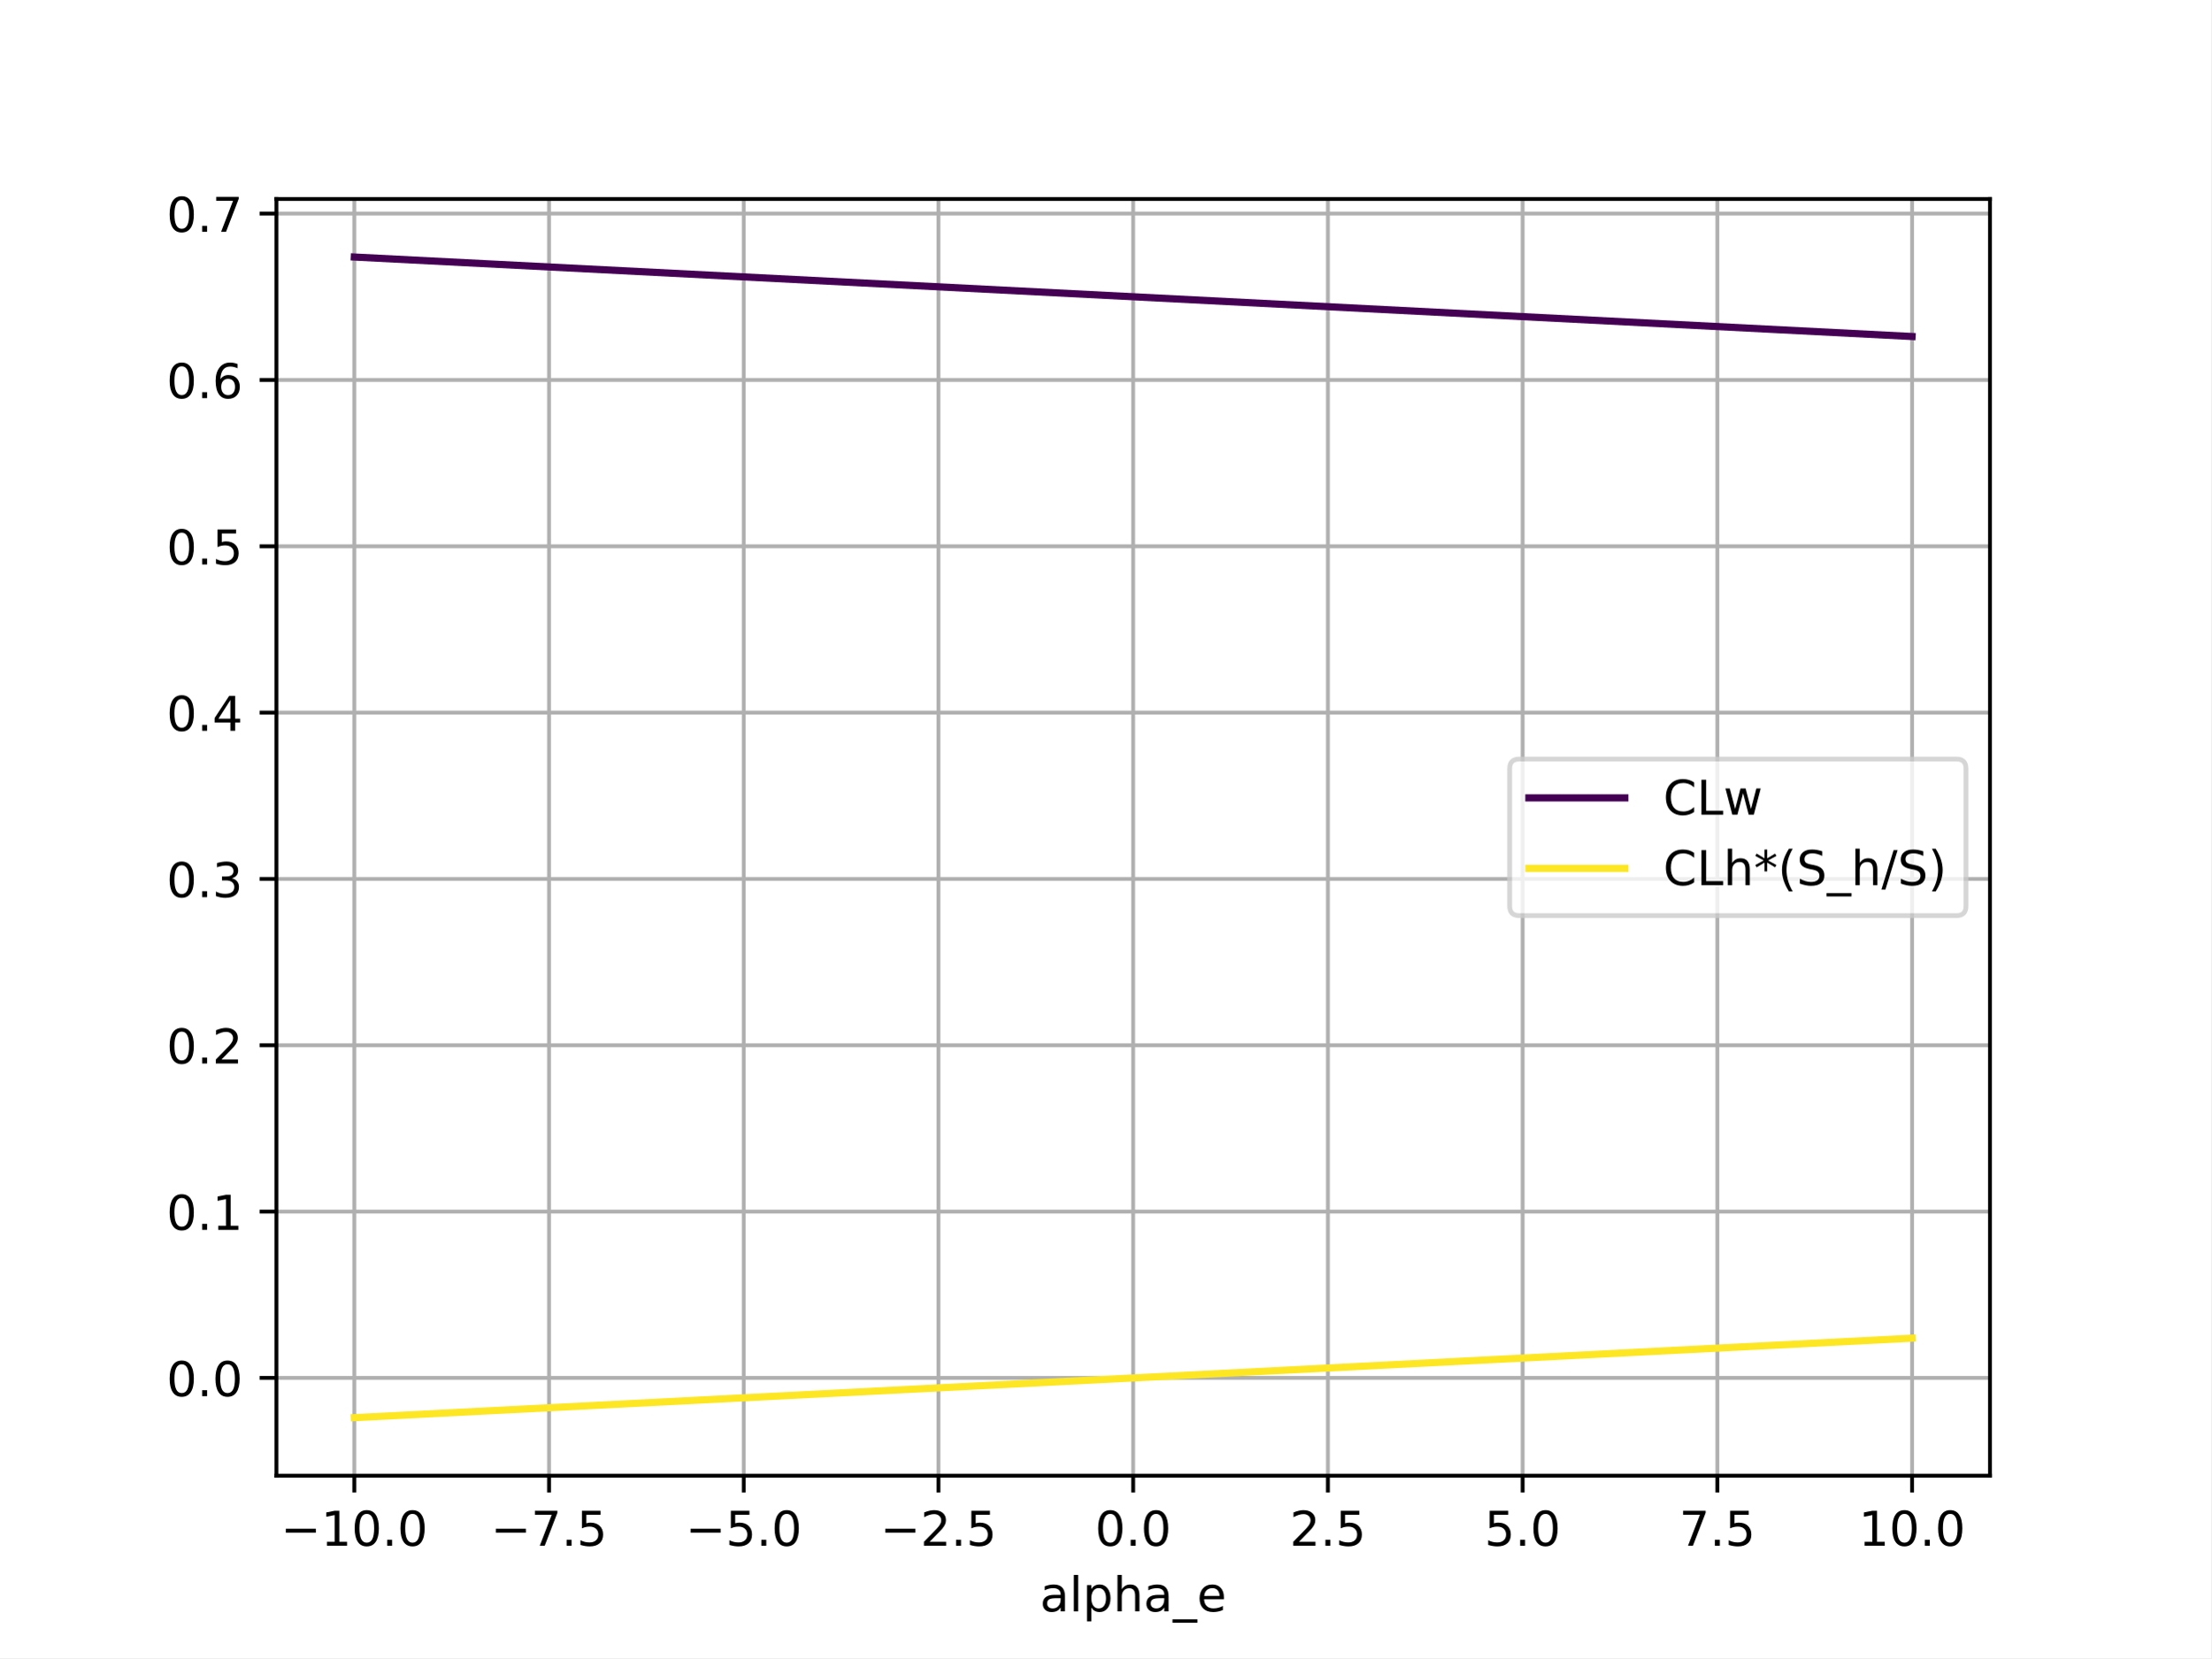
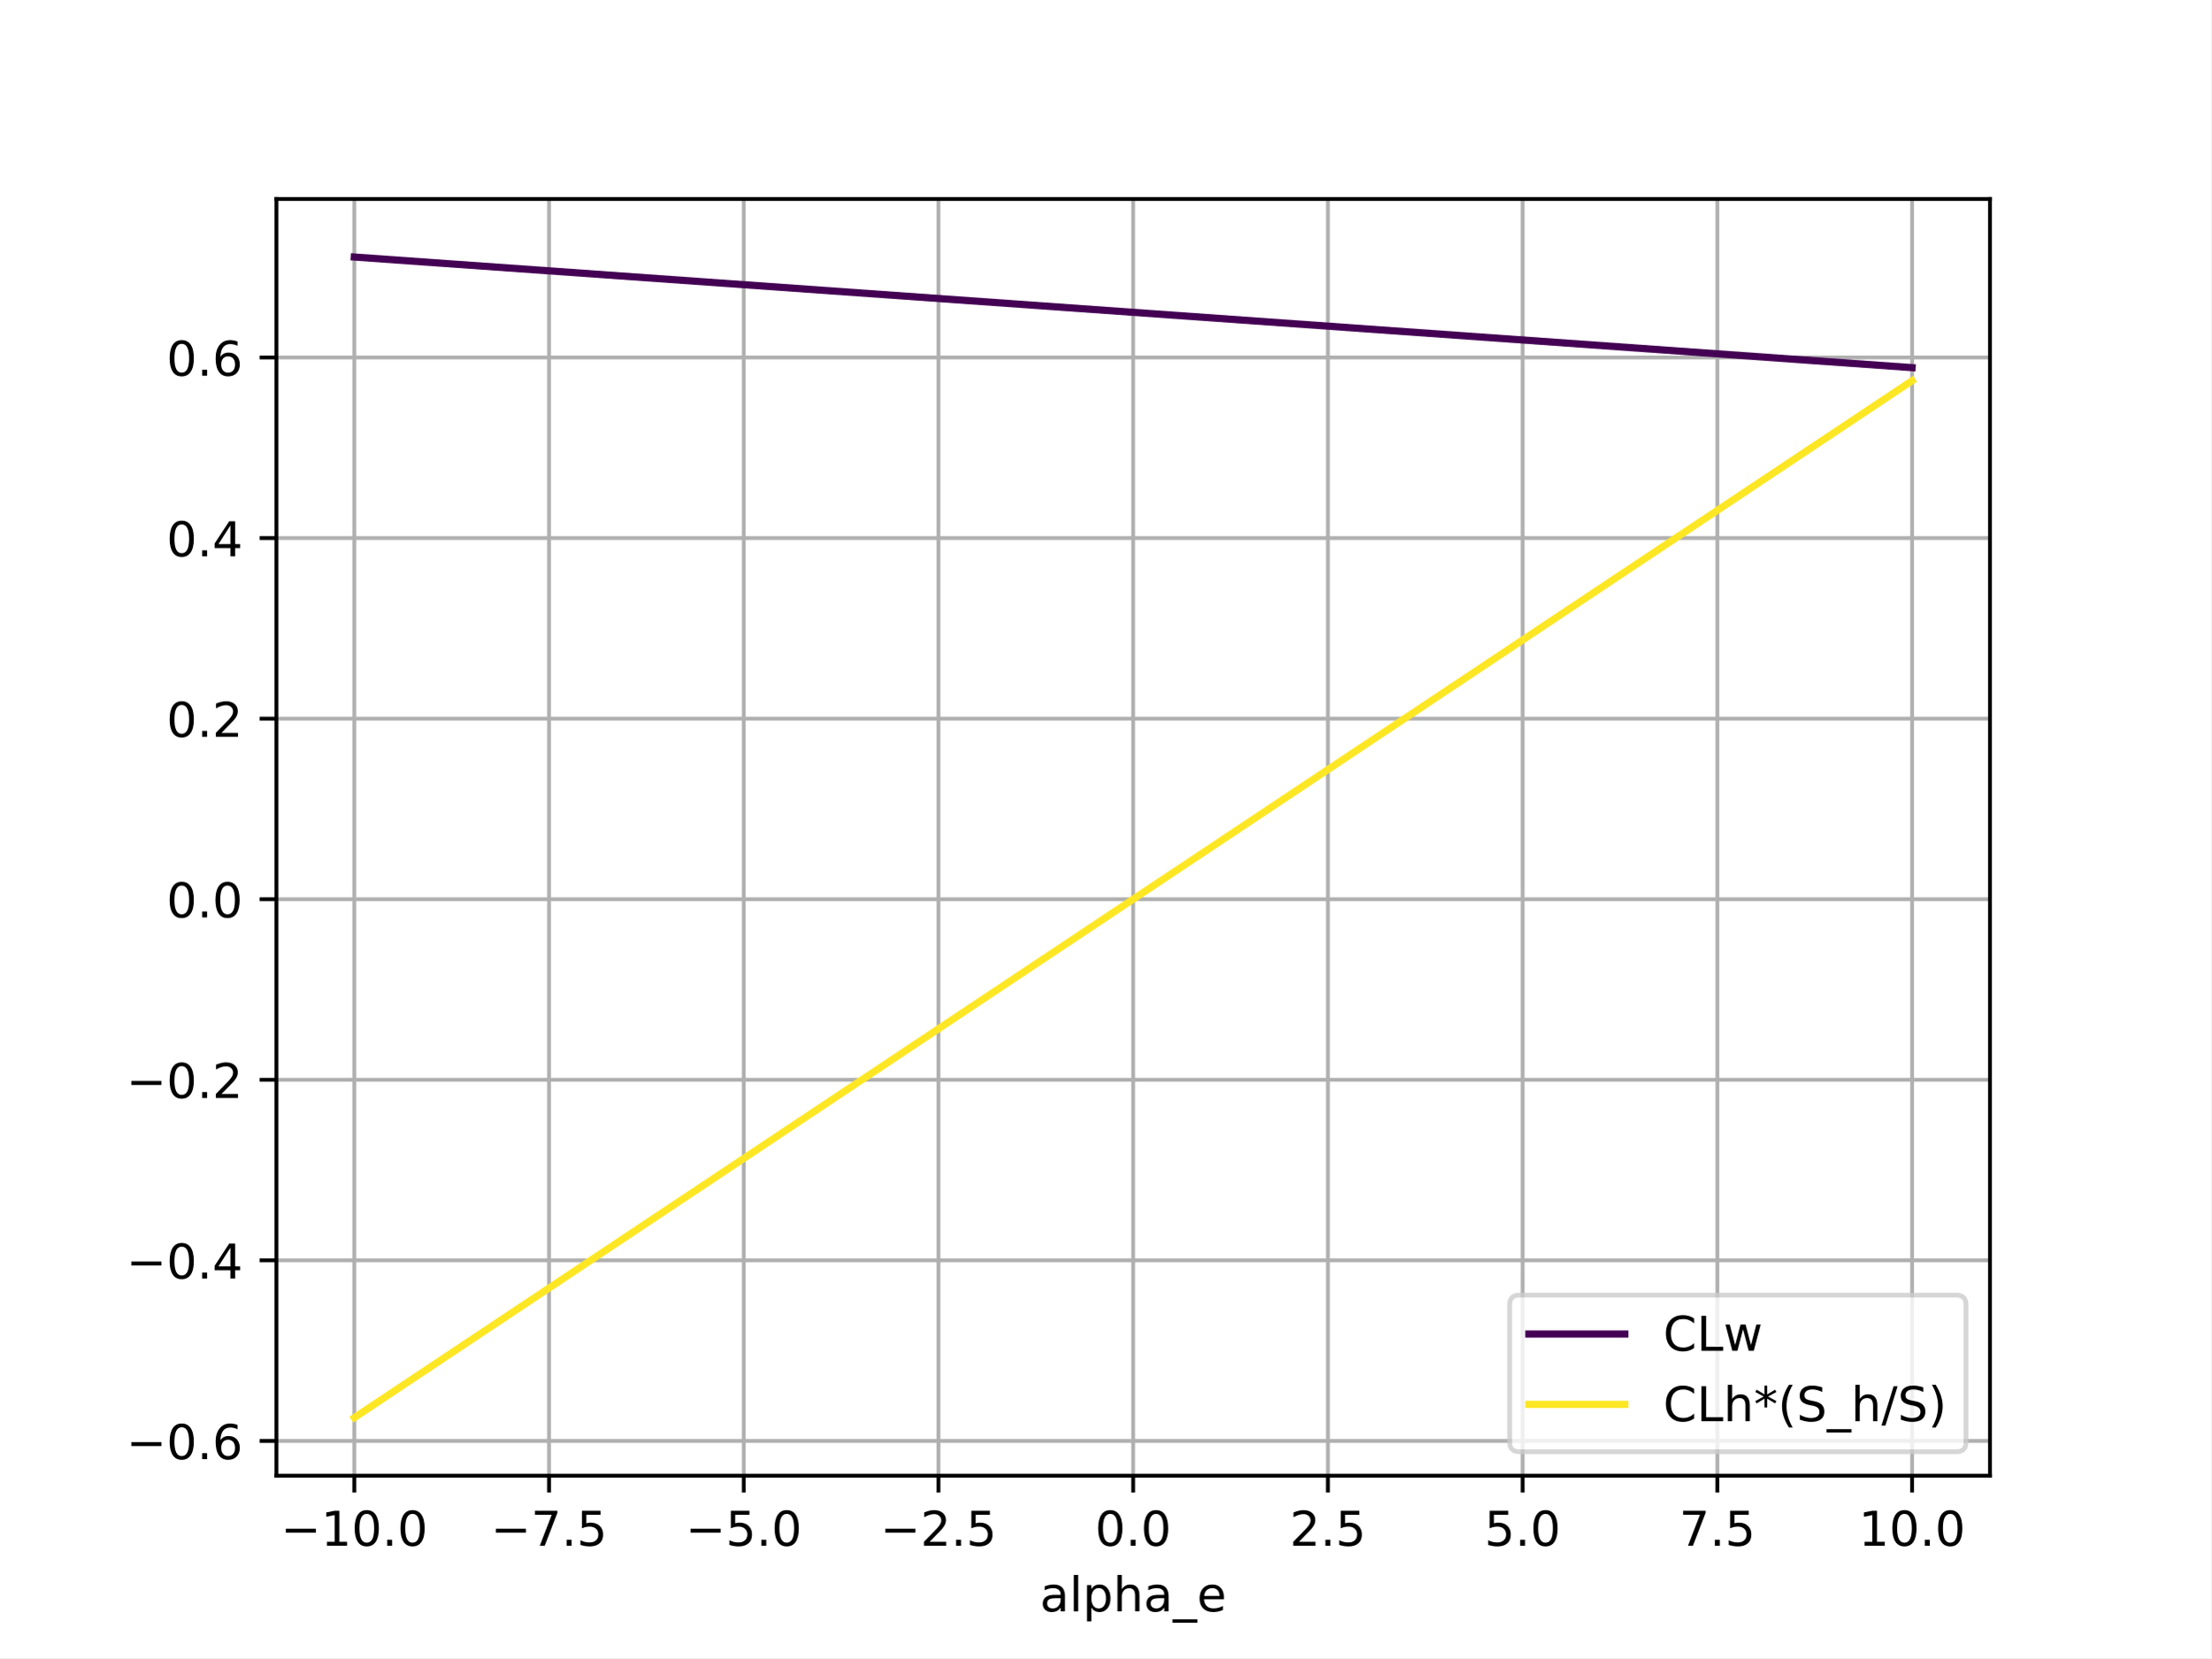
<svg xmlns="http://www.w3.org/2000/svg" xmlns:xlink="http://www.w3.org/1999/xlink" width="460.8pt" height="345.6pt" viewBox="0 0 460.8 345.6" version="1.1">
  <defs>
    <style type="text/css">*{stroke-linejoin: round; stroke-linecap: butt}</style>
  </defs>
  <g id="figure_1">
    <g id="patch_1">
      <path d="M 0 345.6  L 460.8 345.6  L 460.8 0  L 0 0  z " style="fill: #ffffff" />
    </g>
    <g id="axes_1">
      <g id="patch_2">
        <path d="M 57.6 307.584  L 414.72 307.584  L 414.72 41.472  L 57.6 41.472  z " style="fill: #ffffff" />
      </g>
      <g id="matplotlib.axis_1">
        <g id="xtick_1">
          <g id="line2d_1">
-             <path d="M 73.833 307.584  L 73.833 41.472  " clip-path="url(#p1703eac530)" style="fill: none; stroke: #b0b0b0; stroke-width: 0.8; stroke-linecap: square" />
+             <path d="M 73.833 307.584  L 73.833 41.472  " clip-path="url(#p613fe533ec)" style="fill: none; stroke: #b0b0b0; stroke-width: 0.8; stroke-linecap: square" />
          </g>
          <g id="line2d_2">
            <defs>
-               <path id="m7b2b3af5f5" d="M 0 0  L 0 3.5  " style="stroke: #000000; stroke-width: 0.8" />
+               <path id="m39df3989f7" d="M 0 0  L 0 3.5  " style="stroke: #000000; stroke-width: 0.8" />
            </defs>
            <g>
-               <use xlink:href="#m7b2b3af5f5" x="73.833" y="307.584" style="stroke: #000000; stroke-width: 0.8" />
+               <use xlink:href="#m39df3989f7" x="73.833" y="307.584" style="stroke: #000000; stroke-width: 0.8" />
            </g>
          </g>
          <g id="text_1">
            <g transform="translate(58.51007 322.1824) scale(0.1 -0.1)">
              <defs>
                <path id="DejaVuSans-2212" d="M 678 2272  L 4684 2272  L 4684 1741  L 678 1741  L 678 2272  z " transform="scale(0.015625)" />
                <path id="DejaVuSans-31" d="M 794 531  L 1825 531  L 1825 4091  L 703 3866  L 703 4441  L 1819 4666  L 2450 4666  L 2450 531  L 3481 531  L 3481 0  L 794 0  L 794 531  z " transform="scale(0.015625)" />
                <path id="DejaVuSans-30" d="M 2034 4250  Q 1547 4250 1301 3770  Q 1056 3291 1056 2328  Q 1056 1369 1301 889  Q 1547 409 2034 409  Q 2525 409 2770 889  Q 3016 1369 3016 2328  Q 3016 3291 2770 3770  Q 2525 4250 2034 4250  z M 2034 4750  Q 2819 4750 3233 4129  Q 3647 3509 3647 2328  Q 3647 1150 3233 529  Q 2819 -91 2034 -91  Q 1250 -91 836 529  Q 422 1150 422 2328  Q 422 3509 836 4129  Q 1250 4750 2034 4750  z " transform="scale(0.015625)" />
                <path id="DejaVuSans-2e" d="M 684 794  L 1344 794  L 1344 0  L 684 0  L 684 794  z " transform="scale(0.015625)" />
              </defs>
              <use xlink:href="#DejaVuSans-2212" />
              <use xlink:href="#DejaVuSans-31" transform="translate(83.78906 0)" />
              <use xlink:href="#DejaVuSans-30" transform="translate(147.4121 0)" />
              <use xlink:href="#DejaVuSans-2e" transform="translate(211.0352 0)" />
              <use xlink:href="#DejaVuSans-30" transform="translate(242.8223 0)" />
            </g>
          </g>
        </g>
        <g id="xtick_2">
          <g id="line2d_3">
-             <path d="M 114.415 307.584  L 114.415 41.472  " clip-path="url(#p1703eac530)" style="fill: none; stroke: #b0b0b0; stroke-width: 0.8; stroke-linecap: square" />
+             <path d="M 114.415 307.584  L 114.415 41.472  " clip-path="url(#p613fe533ec)" style="fill: none; stroke: #b0b0b0; stroke-width: 0.8; stroke-linecap: square" />
          </g>
          <g id="line2d_4">
            <g>
-               <use xlink:href="#m7b2b3af5f5" x="114.415" y="307.584" style="stroke: #000000; stroke-width: 0.8" />
+               <use xlink:href="#m39df3989f7" x="114.415" y="307.584" style="stroke: #000000; stroke-width: 0.8" />
            </g>
          </g>
          <g id="text_2">
            <g transform="translate(102.2731 322.1824) scale(0.1 -0.1)">
              <defs>
                <path id="DejaVuSans-37" d="M 525 4666  L 3525 4666  L 3525 4397  L 1831 0  L 1172 0  L 2766 4134  L 525 4134  L 525 4666  z " transform="scale(0.015625)" />
                <path id="DejaVuSans-35" d="M 691 4666  L 3169 4666  L 3169 4134  L 1269 4134  L 1269 2991  Q 1406 3038 1543 3061  Q 1681 3084 1819 3084  Q 2600 3084 3056 2656  Q 3513 2228 3513 1497  Q 3513 744 3044 326  Q 2575 -91 1722 -91  Q 1428 -91 1123 -41  Q 819 9 494 109  L 494 744  Q 775 591 1075 516  Q 1375 441 1709 441  Q 2250 441 2565 725  Q 2881 1009 2881 1497  Q 2881 1984 2565 2268  Q 2250 2553 1709 2553  Q 1456 2553 1204 2497  Q 953 2441 691 2322  L 691 4666  z " transform="scale(0.015625)" />
              </defs>
              <use xlink:href="#DejaVuSans-2212" />
              <use xlink:href="#DejaVuSans-37" transform="translate(83.78906 0)" />
              <use xlink:href="#DejaVuSans-2e" transform="translate(147.4121 0)" />
              <use xlink:href="#DejaVuSans-35" transform="translate(179.1992 0)" />
            </g>
          </g>
        </g>
        <g id="xtick_3">
          <g id="line2d_5">
-             <path d="M 154.996 307.584  L 154.996 41.472  " clip-path="url(#p1703eac530)" style="fill: none; stroke: #b0b0b0; stroke-width: 0.8; stroke-linecap: square" />
+             <path d="M 154.996 307.584  L 154.996 41.472  " clip-path="url(#p613fe533ec)" style="fill: none; stroke: #b0b0b0; stroke-width: 0.8; stroke-linecap: square" />
          </g>
          <g id="line2d_6">
            <g>
-               <use xlink:href="#m7b2b3af5f5" x="154.996" y="307.584" style="stroke: #000000; stroke-width: 0.8" />
+               <use xlink:href="#m39df3989f7" x="154.996" y="307.584" style="stroke: #000000; stroke-width: 0.8" />
            </g>
          </g>
          <g id="text_3">
            <g transform="translate(142.855 322.1824) scale(0.1 -0.1)">
              <use xlink:href="#DejaVuSans-2212" />
              <use xlink:href="#DejaVuSans-35" transform="translate(83.78906 0)" />
              <use xlink:href="#DejaVuSans-2e" transform="translate(147.4121 0)" />
              <use xlink:href="#DejaVuSans-30" transform="translate(179.1992 0)" />
            </g>
          </g>
        </g>
        <g id="xtick_4">
          <g id="line2d_7">
-             <path d="M 195.578 307.584  L 195.578 41.472  " clip-path="url(#p1703eac530)" style="fill: none; stroke: #b0b0b0; stroke-width: 0.8; stroke-linecap: square" />
+             <path d="M 195.578 307.584  L 195.578 41.472  " clip-path="url(#p613fe533ec)" style="fill: none; stroke: #b0b0b0; stroke-width: 0.8; stroke-linecap: square" />
          </g>
          <g id="line2d_8">
            <g>
-               <use xlink:href="#m7b2b3af5f5" x="195.578" y="307.584" style="stroke: #000000; stroke-width: 0.8" />
+               <use xlink:href="#m39df3989f7" x="195.578" y="307.584" style="stroke: #000000; stroke-width: 0.8" />
            </g>
          </g>
          <g id="text_4">
            <g transform="translate(183.4368 322.1824) scale(0.1 -0.1)">
              <defs>
                <path id="DejaVuSans-32" d="M 1228 531  L 3431 531  L 3431 0  L 469 0  L 469 531  Q 828 903 1448 1529  Q 2069 2156 2228 2338  Q 2531 2678 2651 2914  Q 2772 3150 2772 3378  Q 2772 3750 2511 3984  Q 2250 4219 1831 4219  Q 1534 4219 1204 4116  Q 875 4013 500 3803  L 500 4441  Q 881 4594 1212 4672  Q 1544 4750 1819 4750  Q 2544 4750 2975 4387  Q 3406 4025 3406 3419  Q 3406 3131 3298 2873  Q 3191 2616 2906 2266  Q 2828 2175 2409 1742  Q 1991 1309 1228 531  z " transform="scale(0.015625)" />
              </defs>
              <use xlink:href="#DejaVuSans-2212" />
              <use xlink:href="#DejaVuSans-32" transform="translate(83.78906 0)" />
              <use xlink:href="#DejaVuSans-2e" transform="translate(147.4121 0)" />
              <use xlink:href="#DejaVuSans-35" transform="translate(179.1992 0)" />
            </g>
          </g>
        </g>
        <g id="xtick_5">
          <g id="line2d_9">
-             <path d="M 236.16 307.584  L 236.16 41.472  " clip-path="url(#p1703eac530)" style="fill: none; stroke: #b0b0b0; stroke-width: 0.8; stroke-linecap: square" />
+             <path d="M 236.16 307.584  L 236.16 41.472  " clip-path="url(#p613fe533ec)" style="fill: none; stroke: #b0b0b0; stroke-width: 0.8; stroke-linecap: square" />
          </g>
          <g id="line2d_10">
            <g>
-               <use xlink:href="#m7b2b3af5f5" x="236.16" y="307.584" style="stroke: #000000; stroke-width: 0.8" />
+               <use xlink:href="#m39df3989f7" x="236.16" y="307.584" style="stroke: #000000; stroke-width: 0.8" />
            </g>
          </g>
          <g id="text_5">
            <g transform="translate(228.2084 322.1824) scale(0.1 -0.1)">
              <use xlink:href="#DejaVuSans-30" />
              <use xlink:href="#DejaVuSans-2e" transform="translate(63.62305 0)" />
              <use xlink:href="#DejaVuSans-30" transform="translate(95.41016 0)" />
            </g>
          </g>
        </g>
        <g id="xtick_6">
          <g id="line2d_11">
-             <path d="M 276.742 307.584  L 276.742 41.472  " clip-path="url(#p1703eac530)" style="fill: none; stroke: #b0b0b0; stroke-width: 0.8; stroke-linecap: square" />
+             <path d="M 276.742 307.584  L 276.742 41.472  " clip-path="url(#p613fe533ec)" style="fill: none; stroke: #b0b0b0; stroke-width: 0.8; stroke-linecap: square" />
          </g>
          <g id="line2d_12">
            <g>
-               <use xlink:href="#m7b2b3af5f5" x="276.742" y="307.584" style="stroke: #000000; stroke-width: 0.8" />
+               <use xlink:href="#m39df3989f7" x="276.742" y="307.584" style="stroke: #000000; stroke-width: 0.8" />
            </g>
          </g>
          <g id="text_6">
            <g transform="translate(268.7903 322.1824) scale(0.1 -0.1)">
              <use xlink:href="#DejaVuSans-32" />
              <use xlink:href="#DejaVuSans-2e" transform="translate(63.62305 0)" />
              <use xlink:href="#DejaVuSans-35" transform="translate(95.41016 0)" />
            </g>
          </g>
        </g>
        <g id="xtick_7">
          <g id="line2d_13">
-             <path d="M 317.324 307.584  L 317.324 41.472  " clip-path="url(#p1703eac530)" style="fill: none; stroke: #b0b0b0; stroke-width: 0.8; stroke-linecap: square" />
+             <path d="M 317.324 307.584  L 317.324 41.472  " clip-path="url(#p613fe533ec)" style="fill: none; stroke: #b0b0b0; stroke-width: 0.8; stroke-linecap: square" />
          </g>
          <g id="line2d_14">
            <g>
-               <use xlink:href="#m7b2b3af5f5" x="317.324" y="307.584" style="stroke: #000000; stroke-width: 0.8" />
+               <use xlink:href="#m39df3989f7" x="317.324" y="307.584" style="stroke: #000000; stroke-width: 0.8" />
            </g>
          </g>
          <g id="text_7">
            <g transform="translate(309.3721 322.1824) scale(0.1 -0.1)">
              <use xlink:href="#DejaVuSans-35" />
              <use xlink:href="#DejaVuSans-2e" transform="translate(63.62305 0)" />
              <use xlink:href="#DejaVuSans-30" transform="translate(95.41016 0)" />
            </g>
          </g>
        </g>
        <g id="xtick_8">
          <g id="line2d_15">
-             <path d="M 357.905 307.584  L 357.905 41.472  " clip-path="url(#p1703eac530)" style="fill: none; stroke: #b0b0b0; stroke-width: 0.8; stroke-linecap: square" />
+             <path d="M 357.905 307.584  L 357.905 41.472  " clip-path="url(#p613fe533ec)" style="fill: none; stroke: #b0b0b0; stroke-width: 0.8; stroke-linecap: square" />
          </g>
          <g id="line2d_16">
            <g>
-               <use xlink:href="#m7b2b3af5f5" x="357.905" y="307.584" style="stroke: #000000; stroke-width: 0.8" />
+               <use xlink:href="#m39df3989f7" x="357.905" y="307.584" style="stroke: #000000; stroke-width: 0.8" />
            </g>
          </g>
          <g id="text_8">
            <g transform="translate(349.9539 322.1824) scale(0.1 -0.1)">
              <use xlink:href="#DejaVuSans-37" />
              <use xlink:href="#DejaVuSans-2e" transform="translate(63.62305 0)" />
              <use xlink:href="#DejaVuSans-35" transform="translate(95.41016 0)" />
            </g>
          </g>
        </g>
        <g id="xtick_9">
          <g id="line2d_17">
-             <path d="M 398.487 307.584  L 398.487 41.472  " clip-path="url(#p1703eac530)" style="fill: none; stroke: #b0b0b0; stroke-width: 0.8; stroke-linecap: square" />
+             <path d="M 398.487 307.584  L 398.487 41.472  " clip-path="url(#p613fe533ec)" style="fill: none; stroke: #b0b0b0; stroke-width: 0.8; stroke-linecap: square" />
          </g>
          <g id="line2d_18">
            <g>
-               <use xlink:href="#m7b2b3af5f5" x="398.487" y="307.584" style="stroke: #000000; stroke-width: 0.8" />
+               <use xlink:href="#m39df3989f7" x="398.487" y="307.584" style="stroke: #000000; stroke-width: 0.8" />
            </g>
          </g>
          <g id="text_9">
            <g transform="translate(387.3545 322.1824) scale(0.1 -0.1)">
              <use xlink:href="#DejaVuSans-31" />
              <use xlink:href="#DejaVuSans-30" transform="translate(63.62305 0)" />
              <use xlink:href="#DejaVuSans-2e" transform="translate(127.2461 0)" />
              <use xlink:href="#DejaVuSans-30" transform="translate(159.0332 0)" />
            </g>
          </g>
        </g>
        <g id="text_10">
          <g transform="translate(216.7233 335.8606) scale(0.1 -0.1)">
            <defs>
              <path id="DejaVuSans-61" d="M 2194 1759  Q 1497 1759 1228 1600  Q 959 1441 959 1056  Q 959 750 1161 570  Q 1363 391 1709 391  Q 2188 391 2477 730  Q 2766 1069 2766 1631  L 2766 1759  L 2194 1759  z M 3341 1997  L 3341 0  L 2766 0  L 2766 531  Q 2569 213 2275 61  Q 1981 -91 1556 -91  Q 1019 -91 701 211  Q 384 513 384 1019  Q 384 1609 779 1909  Q 1175 2209 1959 2209  L 2766 2209  L 2766 2266  Q 2766 2663 2505 2880  Q 2244 3097 1772 3097  Q 1472 3097 1187 3025  Q 903 2953 641 2809  L 641 3341  Q 956 3463 1253 3523  Q 1550 3584 1831 3584  Q 2591 3584 2966 3190  Q 3341 2797 3341 1997  z " transform="scale(0.015625)" />
              <path id="DejaVuSans-6c" d="M 603 4863  L 1178 4863  L 1178 0  L 603 0  L 603 4863  z " transform="scale(0.015625)" />
              <path id="DejaVuSans-70" d="M 1159 525  L 1159 -1331  L 581 -1331  L 581 3500  L 1159 3500  L 1159 2969  Q 1341 3281 1617 3432  Q 1894 3584 2278 3584  Q 2916 3584 3314 3078  Q 3713 2572 3713 1747  Q 3713 922 3314 415  Q 2916 -91 2278 -91  Q 1894 -91 1617 61  Q 1341 213 1159 525  z M 3116 1747  Q 3116 2381 2855 2742  Q 2594 3103 2138 3103  Q 1681 3103 1420 2742  Q 1159 2381 1159 1747  Q 1159 1113 1420 752  Q 1681 391 2138 391  Q 2594 391 2855 752  Q 3116 1113 3116 1747  z " transform="scale(0.015625)" />
              <path id="DejaVuSans-68" d="M 3513 2113  L 3513 0  L 2938 0  L 2938 2094  Q 2938 2591 2744 2837  Q 2550 3084 2163 3084  Q 1697 3084 1428 2787  Q 1159 2491 1159 1978  L 1159 0  L 581 0  L 581 4863  L 1159 4863  L 1159 2956  Q 1366 3272 1645 3428  Q 1925 3584 2291 3584  Q 2894 3584 3203 3211  Q 3513 2838 3513 2113  z " transform="scale(0.015625)" />
              <path id="DejaVuSans-5f" d="M 3263 -1063  L 3263 -1509  L -63 -1509  L -63 -1063  L 3263 -1063  z " transform="scale(0.015625)" />
              <path id="DejaVuSans-65" d="M 3597 1894  L 3597 1613  L 953 1613  Q 991 1019 1311 708  Q 1631 397 2203 397  Q 2534 397 2845 478  Q 3156 559 3463 722  L 3463 178  Q 3153 47 2828 -22  Q 2503 -91 2169 -91  Q 1331 -91 842 396  Q 353 884 353 1716  Q 353 2575 817 3079  Q 1281 3584 2069 3584  Q 2775 3584 3186 3129  Q 3597 2675 3597 1894  z M 3022 2063  Q 3016 2534 2758 2815  Q 2500 3097 2075 3097  Q 1594 3097 1305 2825  Q 1016 2553 972 2059  L 3022 2063  z " transform="scale(0.015625)" />
            </defs>
            <use xlink:href="#DejaVuSans-61" />
            <use xlink:href="#DejaVuSans-6c" transform="translate(61.2793 0)" />
            <use xlink:href="#DejaVuSans-70" transform="translate(89.0625 0)" />
            <use xlink:href="#DejaVuSans-68" transform="translate(152.5391 0)" />
            <use xlink:href="#DejaVuSans-61" transform="translate(215.918 0)" />
            <use xlink:href="#DejaVuSans-5f" transform="translate(277.1973 0)" />
            <use xlink:href="#DejaVuSans-65" transform="translate(327.1973 0)" />
          </g>
        </g>
      </g>
      <g id="matplotlib.axis_2">
        <g id="ytick_1">
          <g id="line2d_19">
-             <path d="M 57.6 287.206  L 414.72 287.206  " clip-path="url(#p1703eac530)" style="fill: none; stroke: #b0b0b0; stroke-width: 0.8; stroke-linecap: square" />
+             <path d="M 57.6 300.333  L 414.72 300.333  " clip-path="url(#p613fe533ec)" style="fill: none; stroke: #b0b0b0; stroke-width: 0.8; stroke-linecap: square" />
          </g>
          <g id="line2d_20">
            <defs>
-               <path id="m39c0480770" d="M 0 0  L -3.5 0  " style="stroke: #000000; stroke-width: 0.8" />
+               <path id="m55d26b2cf8" d="M 0 0  L -3.5 0  " style="stroke: #000000; stroke-width: 0.8" />
            </defs>
            <g>
-               <use xlink:href="#m39c0480770" x="57.6" y="287.206" style="stroke: #000000; stroke-width: 0.8" />
+               <use xlink:href="#m55d26b2cf8" x="57.6" y="300.333" style="stroke: #000000; stroke-width: 0.8" />
            </g>
          </g>
          <g id="text_11">
-             <g transform="translate(34.69687 291.0049) scale(0.1 -0.1)">
-               <use xlink:href="#DejaVuSans-30" />
-               <use xlink:href="#DejaVuSans-2e" transform="translate(63.62305 0)" />
-               <use xlink:href="#DejaVuSans-30" transform="translate(95.41016 0)" />
+             <g transform="translate(26.31719 304.132) scale(0.1 -0.1)">
+               <defs>
+                 <path id="DejaVuSans-36" d="M 2113 2584  Q 1688 2584 1439 2293  Q 1191 2003 1191 1497  Q 1191 994 1439 701  Q 1688 409 2113 409  Q 2538 409 2786 701  Q 3034 994 3034 1497  Q 3034 2003 2786 2293  Q 2538 2584 2113 2584  z M 3366 4563  L 3366 3988  Q 3128 4100 2886 4159  Q 2644 4219 2406 4219  Q 1781 4219 1451 3797  Q 1122 3375 1075 2522  Q 1259 2794 1537 2939  Q 1816 3084 2150 3084  Q 2853 3084 3261 2657  Q 3669 2231 3669 1497  Q 3669 778 3244 343  Q 2819 -91 2113 -91  Q 1303 -91 875 529  Q 447 1150 447 2328  Q 447 3434 972 4092  Q 1497 4750 2381 4750  Q 2619 4750 2861 4703  Q 3103 4656 3366 4563  z " transform="scale(0.015625)" />
+               </defs>
+               <use xlink:href="#DejaVuSans-2212" />
+               <use xlink:href="#DejaVuSans-30" transform="translate(83.78906 0)" />
+               <use xlink:href="#DejaVuSans-2e" transform="translate(147.4121 0)" />
+               <use xlink:href="#DejaVuSans-36" transform="translate(179.1992 0)" />
            </g>
          </g>
        </g>
        <g id="ytick_2">
          <g id="line2d_21">
-             <path d="M 57.6 252.536  L 414.72 252.536  " clip-path="url(#p1703eac530)" style="fill: none; stroke: #b0b0b0; stroke-width: 0.8; stroke-linecap: square" />
+             <path d="M 57.6 262.695  L 414.72 262.695  " clip-path="url(#p613fe533ec)" style="fill: none; stroke: #b0b0b0; stroke-width: 0.8; stroke-linecap: square" />
          </g>
          <g id="line2d_22">
            <g>
-               <use xlink:href="#m39c0480770" x="57.6" y="252.536" style="stroke: #000000; stroke-width: 0.8" />
+               <use xlink:href="#m55d26b2cf8" x="57.6" y="262.695" style="stroke: #000000; stroke-width: 0.8" />
            </g>
          </g>
          <g id="text_12">
-             <g transform="translate(34.69687 256.3348) scale(0.1 -0.1)">
-               <use xlink:href="#DejaVuSans-30" />
-               <use xlink:href="#DejaVuSans-2e" transform="translate(63.62305 0)" />
-               <use xlink:href="#DejaVuSans-31" transform="translate(95.41016 0)" />
-             </g>
-           </g>
-         </g>
-         <g id="ytick_3">
-           <g id="line2d_23">
-             <path d="M 57.6 217.866  L 414.72 217.866  " clip-path="url(#p1703eac530)" style="fill: none; stroke: #b0b0b0; stroke-width: 0.8; stroke-linecap: square" />
-           </g>
-           <g id="line2d_24">
-             <g>
-               <use xlink:href="#m39c0480770" x="57.6" y="217.866" style="stroke: #000000; stroke-width: 0.8" />
-             </g>
-           </g>
-           <g id="text_13">
-             <g transform="translate(34.69687 221.6648) scale(0.1 -0.1)">
-               <use xlink:href="#DejaVuSans-30" />
-               <use xlink:href="#DejaVuSans-2e" transform="translate(63.62305 0)" />
-               <use xlink:href="#DejaVuSans-32" transform="translate(95.41016 0)" />
-             </g>
-           </g>
-         </g>
-         <g id="ytick_4">
-           <g id="line2d_25">
-             <path d="M 57.6 183.196  L 414.72 183.196  " clip-path="url(#p1703eac530)" style="fill: none; stroke: #b0b0b0; stroke-width: 0.8; stroke-linecap: square" />
-           </g>
-           <g id="line2d_26">
-             <g>
-               <use xlink:href="#m39c0480770" x="57.6" y="183.196" style="stroke: #000000; stroke-width: 0.8" />
-             </g>
-           </g>
-           <g id="text_14">
-             <g transform="translate(34.69687 186.9947) scale(0.1 -0.1)">
-               <defs>
-                 <path id="DejaVuSans-33" d="M 2597 2516  Q 3050 2419 3304 2112  Q 3559 1806 3559 1356  Q 3559 666 3084 287  Q 2609 -91 1734 -91  Q 1441 -91 1130 -33  Q 819 25 488 141  L 488 750  Q 750 597 1062 519  Q 1375 441 1716 441  Q 2309 441 2620 675  Q 2931 909 2931 1356  Q 2931 1769 2642 2001  Q 2353 2234 1838 2234  L 1294 2234  L 1294 2753  L 1863 2753  Q 2328 2753 2575 2939  Q 2822 3125 2822 3475  Q 2822 3834 2567 4026  Q 2313 4219 1838 4219  Q 1578 4219 1281 4162  Q 984 4106 628 3988  L 628 4550  Q 988 4650 1302 4700  Q 1616 4750 1894 4750  Q 2613 4750 3031 4423  Q 3450 4097 3450 3541  Q 3450 3153 3228 2886  Q 3006 2619 2597 2516  z " transform="scale(0.015625)" />
-               </defs>
-               <use xlink:href="#DejaVuSans-30" />
-               <use xlink:href="#DejaVuSans-2e" transform="translate(63.62305 0)" />
-               <use xlink:href="#DejaVuSans-33" transform="translate(95.41016 0)" />
-             </g>
-           </g>
-         </g>
-         <g id="ytick_5">
-           <g id="line2d_27">
-             <path d="M 57.6 148.525  L 414.72 148.525  " clip-path="url(#p1703eac530)" style="fill: none; stroke: #b0b0b0; stroke-width: 0.8; stroke-linecap: square" />
-           </g>
-           <g id="line2d_28">
-             <g>
-               <use xlink:href="#m39c0480770" x="57.6" y="148.525" style="stroke: #000000; stroke-width: 0.8" />
-             </g>
-           </g>
-           <g id="text_15">
-             <g transform="translate(34.69687 152.3247) scale(0.1 -0.1)">
+             <g transform="translate(26.31719 266.494) scale(0.1 -0.1)">
              <defs>
                <path id="DejaVuSans-34" d="M 2419 4116  L 825 1625  L 2419 1625  L 2419 4116  z M 2253 4666  L 3047 4666  L 3047 1625  L 3713 1625  L 3713 1100  L 3047 1100  L 3047 0  L 2419 0  L 2419 1100  L 313 1100  L 313 1709  L 2253 4666  z " transform="scale(0.015625)" />
              </defs>
+               <use xlink:href="#DejaVuSans-2212" />
+               <use xlink:href="#DejaVuSans-30" transform="translate(83.78906 0)" />
+               <use xlink:href="#DejaVuSans-2e" transform="translate(147.4121 0)" />
+               <use xlink:href="#DejaVuSans-34" transform="translate(179.1992 0)" />
+             </g>
+           </g>
+         </g>
+         <g id="ytick_3">
+           <g id="line2d_23">
+             <path d="M 57.6 225.057  L 414.72 225.057  " clip-path="url(#p613fe533ec)" style="fill: none; stroke: #b0b0b0; stroke-width: 0.8; stroke-linecap: square" />
+           </g>
+           <g id="line2d_24">
+             <g>
+               <use xlink:href="#m55d26b2cf8" x="57.6" y="225.057" style="stroke: #000000; stroke-width: 0.8" />
+             </g>
+           </g>
+           <g id="text_13">
+             <g transform="translate(26.31719 228.856) scale(0.1 -0.1)">
+               <use xlink:href="#DejaVuSans-2212" />
+               <use xlink:href="#DejaVuSans-30" transform="translate(83.78906 0)" />
+               <use xlink:href="#DejaVuSans-2e" transform="translate(147.4121 0)" />
+               <use xlink:href="#DejaVuSans-32" transform="translate(179.1992 0)" />
+             </g>
+           </g>
+         </g>
+         <g id="ytick_4">
+           <g id="line2d_25">
+             <path d="M 57.6 187.419  L 414.72 187.419  " clip-path="url(#p613fe533ec)" style="fill: none; stroke: #b0b0b0; stroke-width: 0.8; stroke-linecap: square" />
+           </g>
+           <g id="line2d_26">
+             <g>
+               <use xlink:href="#m55d26b2cf8" x="57.6" y="187.419" style="stroke: #000000; stroke-width: 0.8" />
+             </g>
+           </g>
+           <g id="text_14">
+             <g transform="translate(34.69687 191.218) scale(0.1 -0.1)">
              <use xlink:href="#DejaVuSans-30" />
              <use xlink:href="#DejaVuSans-2e" transform="translate(63.62305 0)" />
-               <use xlink:href="#DejaVuSans-34" transform="translate(95.41016 0)" />
+               <use xlink:href="#DejaVuSans-30" transform="translate(95.41016 0)" />
+             </g>
+           </g>
+         </g>
+         <g id="ytick_5">
+           <g id="line2d_27">
+             <path d="M 57.6 149.781  L 414.72 149.781  " clip-path="url(#p613fe533ec)" style="fill: none; stroke: #b0b0b0; stroke-width: 0.8; stroke-linecap: square" />
+           </g>
+           <g id="line2d_28">
+             <g>
+               <use xlink:href="#m55d26b2cf8" x="57.6" y="149.781" style="stroke: #000000; stroke-width: 0.8" />
+             </g>
+           </g>
+           <g id="text_15">
+             <g transform="translate(34.69687 153.5801) scale(0.1 -0.1)">
+               <use xlink:href="#DejaVuSans-30" />
+               <use xlink:href="#DejaVuSans-2e" transform="translate(63.62305 0)" />
+               <use xlink:href="#DejaVuSans-32" transform="translate(95.41016 0)" />
            </g>
          </g>
        </g>
        <g id="ytick_6">
          <g id="line2d_29">
-             <path d="M 57.6 113.855  L 414.72 113.855  " clip-path="url(#p1703eac530)" style="fill: none; stroke: #b0b0b0; stroke-width: 0.8; stroke-linecap: square" />
+             <path d="M 57.6 112.143  L 414.72 112.143  " clip-path="url(#p613fe533ec)" style="fill: none; stroke: #b0b0b0; stroke-width: 0.8; stroke-linecap: square" />
          </g>
          <g id="line2d_30">
            <g>
-               <use xlink:href="#m39c0480770" x="57.6" y="113.855" style="stroke: #000000; stroke-width: 0.8" />
+               <use xlink:href="#m55d26b2cf8" x="57.6" y="112.143" style="stroke: #000000; stroke-width: 0.8" />
            </g>
          </g>
          <g id="text_16">
-             <g transform="translate(34.69687 117.6546) scale(0.1 -0.1)">
+             <g transform="translate(34.69687 115.9421) scale(0.1 -0.1)">
              <use xlink:href="#DejaVuSans-30" />
              <use xlink:href="#DejaVuSans-2e" transform="translate(63.62305 0)" />
-               <use xlink:href="#DejaVuSans-35" transform="translate(95.41016 0)" />
+               <use xlink:href="#DejaVuSans-34" transform="translate(95.41016 0)" />
            </g>
          </g>
        </g>
        <g id="ytick_7">
          <g id="line2d_31">
-             <path d="M 57.6 79.185  L 414.72 79.185  " clip-path="url(#p1703eac530)" style="fill: none; stroke: #b0b0b0; stroke-width: 0.8; stroke-linecap: square" />
+             <path d="M 57.6 74.505  L 414.72 74.505  " clip-path="url(#p613fe533ec)" style="fill: none; stroke: #b0b0b0; stroke-width: 0.8; stroke-linecap: square" />
          </g>
          <g id="line2d_32">
            <g>
-               <use xlink:href="#m39c0480770" x="57.6" y="79.185" style="stroke: #000000; stroke-width: 0.8" />
+               <use xlink:href="#m55d26b2cf8" x="57.6" y="74.505" style="stroke: #000000; stroke-width: 0.8" />
            </g>
          </g>
          <g id="text_17">
-             <g transform="translate(34.69687 82.98459) scale(0.1 -0.1)">
-               <defs>
-                 <path id="DejaVuSans-36" d="M 2113 2584  Q 1688 2584 1439 2293  Q 1191 2003 1191 1497  Q 1191 994 1439 701  Q 1688 409 2113 409  Q 2538 409 2786 701  Q 3034 994 3034 1497  Q 3034 2003 2786 2293  Q 2538 2584 2113 2584  z M 3366 4563  L 3366 3988  Q 3128 4100 2886 4159  Q 2644 4219 2406 4219  Q 1781 4219 1451 3797  Q 1122 3375 1075 2522  Q 1259 2794 1537 2939  Q 1816 3084 2150 3084  Q 2853 3084 3261 2657  Q 3669 2231 3669 1497  Q 3669 778 3244 343  Q 2819 -91 2113 -91  Q 1303 -91 875 529  Q 447 1150 447 2328  Q 447 3434 972 4092  Q 1497 4750 2381 4750  Q 2619 4750 2861 4703  Q 3103 4656 3366 4563  z " transform="scale(0.015625)" />
-               </defs>
+             <g transform="translate(34.69687 78.30409) scale(0.1 -0.1)">
              <use xlink:href="#DejaVuSans-30" />
              <use xlink:href="#DejaVuSans-2e" transform="translate(63.62305 0)" />
              <use xlink:href="#DejaVuSans-36" transform="translate(95.41016 0)" />
            </g>
          </g>
        </g>
-         <g id="ytick_8">
-           <g id="line2d_33">
-             <path d="M 57.6 44.515  L 414.72 44.515  " clip-path="url(#p1703eac530)" style="fill: none; stroke: #b0b0b0; stroke-width: 0.8; stroke-linecap: square" />
-           </g>
-           <g id="line2d_34">
-             <g>
-               <use xlink:href="#m39c0480770" x="57.6" y="44.515" style="stroke: #000000; stroke-width: 0.8" />
-             </g>
-           </g>
-           <g id="text_18">
-             <g transform="translate(34.69687 48.31454) scale(0.1 -0.1)">
-               <use xlink:href="#DejaVuSans-30" />
-               <use xlink:href="#DejaVuSans-2e" transform="translate(63.62305 0)" />
-               <use xlink:href="#DejaVuSans-37" transform="translate(95.41016 0)" />
-             </g>
-           </g>
-         </g>
-       </g>
-       <g id="line2d_35">
-         <path d="M 73.833 53.568  L 398.487 70.133  L 398.487 70.133  " clip-path="url(#p1703eac530)" style="fill: none; stroke: #440154; stroke-width: 1.5; stroke-linecap: square" />
-       </g>
-       <g id="line2d_36">
-         <path d="M 73.833 295.488  L 398.487 278.923  L 398.487 278.923  " clip-path="url(#p1703eac530)" style="fill: none; stroke: #fde725; stroke-width: 1.5; stroke-linecap: square" />
+       </g>
+       <g id="line2d_33">
+         <path d="M 73.833 53.568  L 398.487 76.623  L 398.487 76.623  " clip-path="url(#p613fe533ec)" style="fill: none; stroke: #440154; stroke-width: 1.5; stroke-linecap: square" />
+       </g>
+       <g id="line2d_34">
+         <path d="M 73.833 295.488  L 398.487 79.35  L 398.487 79.35  " clip-path="url(#p613fe533ec)" style="fill: none; stroke: #fde725; stroke-width: 1.5; stroke-linecap: square" />
      </g>
      <g id="patch_3">
        <path d="M 57.6 307.584  L 57.6 41.472  " style="fill: none; stroke: #000000; stroke-width: 0.8; stroke-linejoin: miter; stroke-linecap: square" />
      </g>
      <g id="patch_4">
        <path d="M 414.72 307.584  L 414.72 41.472  " style="fill: none; stroke: #000000; stroke-width: 0.8; stroke-linejoin: miter; stroke-linecap: square" />
      </g>
      <g id="patch_5">
        <path d="M 57.6 307.584  L 414.72 307.584  " style="fill: none; stroke: #000000; stroke-width: 0.8; stroke-linejoin: miter; stroke-linecap: square" />
      </g>
      <g id="patch_6">
        <path d="M 57.6 41.472  L 414.72 41.472  " style="fill: none; stroke: #000000; stroke-width: 0.8; stroke-linejoin: miter; stroke-linecap: square" />
      </g>
      <g id="legend_1">
        <g id="patch_7">
-           <path d="M 316.622 190.845  L 407.72 190.845  Q 409.72 190.845 409.72 188.845  L 409.72 160.211  Q 409.72 158.211 407.72 158.211  L 316.622 158.211  Q 314.622 158.211 314.622 160.211  L 314.622 188.845  Q 314.622 190.845 316.622 190.845  z " style="fill: #ffffff; opacity: 0.8; stroke: #cccccc; stroke-linejoin: miter" />
-         </g>
-         <g id="line2d_37">
-           <path d="M 318.622 166.309  L 328.622 166.309  L 338.622 166.309  " style="fill: none; stroke: #440154; stroke-width: 1.5; stroke-linecap: square" />
-         </g>
-         <g id="text_19">
-           <g transform="translate(346.6216 169.8092) scale(0.1 -0.1)">
+           <path d="M 316.622 302.584  L 407.72 302.584  Q 409.72 302.584 409.72 300.584  L 409.72 271.95  Q 409.72 269.95 407.72 269.95  L 316.622 269.95  Q 314.622 269.95 314.622 271.95  L 314.622 300.584  Q 314.622 302.584 316.622 302.584  z " style="fill: #ffffff; opacity: 0.8; stroke: #cccccc; stroke-linejoin: miter" />
+         </g>
+         <g id="line2d_35">
+           <path d="M 318.622 278.048  L 328.622 278.048  L 338.622 278.048  " style="fill: none; stroke: #440154; stroke-width: 1.5; stroke-linecap: square" />
+         </g>
+         <g id="text_18">
+           <g transform="translate(346.6216 281.5481) scale(0.1 -0.1)">
            <defs>
              <path id="DejaVuSans-43" d="M 4122 4306  L 4122 3641  Q 3803 3938 3442 4084  Q 3081 4231 2675 4231  Q 1875 4231 1450 3742  Q 1025 3253 1025 2328  Q 1025 1406 1450 917  Q 1875 428 2675 428  Q 3081 428 3442 575  Q 3803 722 4122 1019  L 4122 359  Q 3791 134 3420 21  Q 3050 -91 2638 -91  Q 1578 -91 968 557  Q 359 1206 359 2328  Q 359 3453 968 4101  Q 1578 4750 2638 4750  Q 3056 4750 3426 4639  Q 3797 4528 4122 4306  z " transform="scale(0.015625)" />
              <path id="DejaVuSans-4c" d="M 628 4666  L 1259 4666  L 1259 531  L 3531 531  L 3531 0  L 628 0  L 628 4666  z " transform="scale(0.015625)" />
              <path id="DejaVuSans-77" d="M 269 3500  L 844 3500  L 1563 769  L 2278 3500  L 2956 3500  L 3675 769  L 4391 3500  L 4966 3500  L 4050 0  L 3372 0  L 2619 2869  L 1863 0  L 1184 0  L 269 3500  z " transform="scale(0.015625)" />
            </defs>
            <use xlink:href="#DejaVuSans-43" />
            <use xlink:href="#DejaVuSans-4c" transform="translate(69.82422 0)" />
            <use xlink:href="#DejaVuSans-77" transform="translate(125.5371 0)" />
          </g>
        </g>
-         <g id="line2d_38">
-           <path d="M 318.622 180.987  L 328.622 180.987  L 338.622 180.987  " style="fill: none; stroke: #fde725; stroke-width: 1.5; stroke-linecap: square" />
-         </g>
-         <g id="text_20">
-           <g transform="translate(346.6216 184.4874) scale(0.1 -0.1)">
+         <g id="line2d_36">
+           <path d="M 318.622 292.726  L 328.622 292.726  L 338.622 292.726  " style="fill: none; stroke: #fde725; stroke-width: 1.5; stroke-linecap: square" />
+         </g>
+         <g id="text_19">
+           <g transform="translate(346.6216 296.2262) scale(0.1 -0.1)">
            <defs>
              <path id="DejaVuSans-2a" d="M 3009 3897  L 1888 3291  L 3009 2681  L 2828 2375  L 1778 3009  L 1778 1831  L 1422 1831  L 1422 3009  L 372 2375  L 191 2681  L 1313 3291  L 191 3897  L 372 4206  L 1422 3572  L 1422 4750  L 1778 4750  L 1778 3572  L 2828 4206  L 3009 3897  z " transform="scale(0.015625)" />
              <path id="DejaVuSans-28" d="M 1984 4856  Q 1566 4138 1362 3434  Q 1159 2731 1159 2009  Q 1159 1288 1364 580  Q 1569 -128 1984 -844  L 1484 -844  Q 1016 -109 783 600  Q 550 1309 550 2009  Q 550 2706 781 3412  Q 1013 4119 1484 4856  L 1984 4856  z " transform="scale(0.015625)" />
              <path id="DejaVuSans-53" d="M 3425 4513  L 3425 3897  Q 3066 4069 2747 4153  Q 2428 4238 2131 4238  Q 1616 4238 1336 4038  Q 1056 3838 1056 3469  Q 1056 3159 1242 3001  Q 1428 2844 1947 2747  L 2328 2669  Q 3034 2534 3370 2195  Q 3706 1856 3706 1288  Q 3706 609 3251 259  Q 2797 -91 1919 -91  Q 1588 -91 1214 -16  Q 841 59 441 206  L 441 856  Q 825 641 1194 531  Q 1563 422 1919 422  Q 2459 422 2753 634  Q 3047 847 3047 1241  Q 3047 1584 2836 1778  Q 2625 1972 2144 2069  L 1759 2144  Q 1053 2284 737 2584  Q 422 2884 422 3419  Q 422 4038 858 4394  Q 1294 4750 2059 4750  Q 2388 4750 2728 4690  Q 3069 4631 3425 4513  z " transform="scale(0.015625)" />
              <path id="DejaVuSans-2f" d="M 1625 4666  L 2156 4666  L 531 -594  L 0 -594  L 1625 4666  z " transform="scale(0.015625)" />
              <path id="DejaVuSans-29" d="M 513 4856  L 1013 4856  Q 1481 4119 1714 3412  Q 1947 2706 1947 2009  Q 1947 1309 1714 600  Q 1481 -109 1013 -844  L 513 -844  Q 928 -128 1133 580  Q 1338 1288 1338 2009  Q 1338 2731 1133 3434  Q 928 4138 513 4856  z " transform="scale(0.015625)" />
            </defs>
            <use xlink:href="#DejaVuSans-43" />
            <use xlink:href="#DejaVuSans-4c" transform="translate(69.82422 0)" />
            <use xlink:href="#DejaVuSans-68" transform="translate(125.5371 0)" />
            <use xlink:href="#DejaVuSans-2a" transform="translate(188.916 0)" />
            <use xlink:href="#DejaVuSans-28" transform="translate(238.916 0)" />
            <use xlink:href="#DejaVuSans-53" transform="translate(277.9297 0)" />
            <use xlink:href="#DejaVuSans-5f" transform="translate(341.4062 0)" />
            <use xlink:href="#DejaVuSans-68" transform="translate(391.4062 0)" />
            <use xlink:href="#DejaVuSans-2f" transform="translate(454.7852 0)" />
            <use xlink:href="#DejaVuSans-53" transform="translate(488.4766 0)" />
            <use xlink:href="#DejaVuSans-29" transform="translate(551.9531 0)" />
          </g>
        </g>
      </g>
    </g>
  </g>
  <defs>
-     <clipPath id="p1703eac530">
+     <clipPath id="p613fe533ec">
      <rect x="57.6" y="41.472" width="357.12" height="266.112" />
    </clipPath>
  </defs>
</svg>
